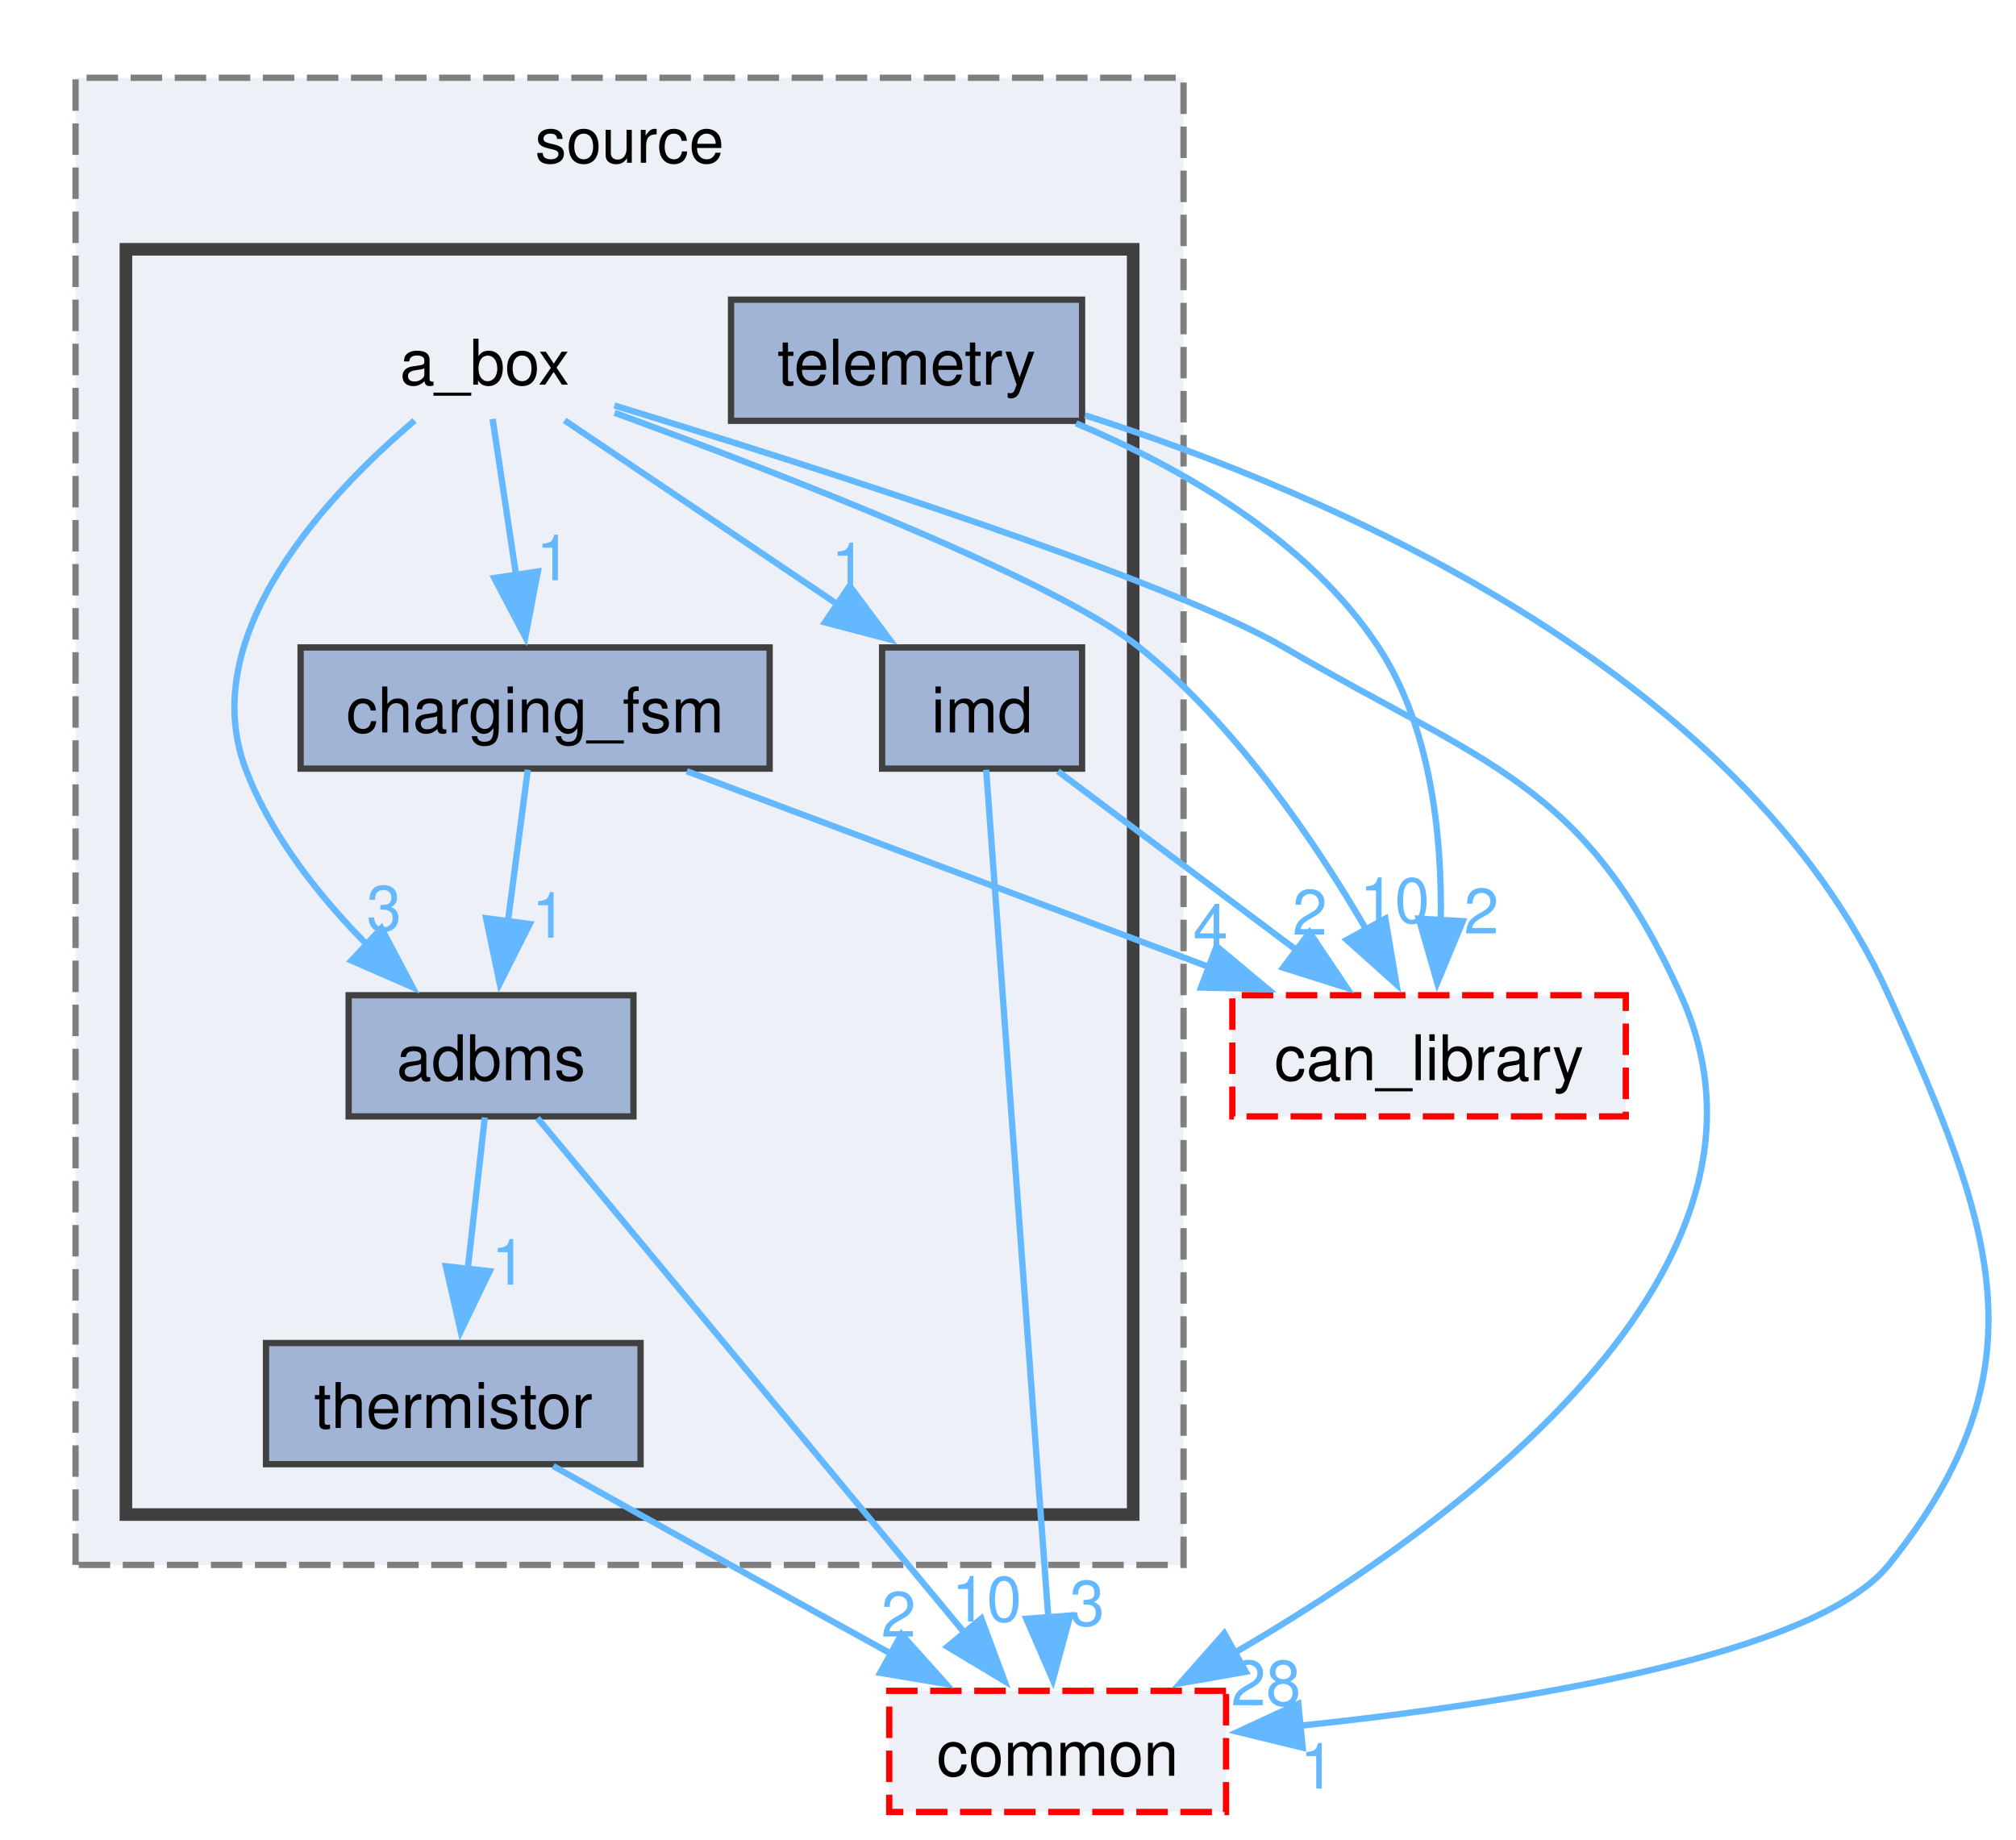
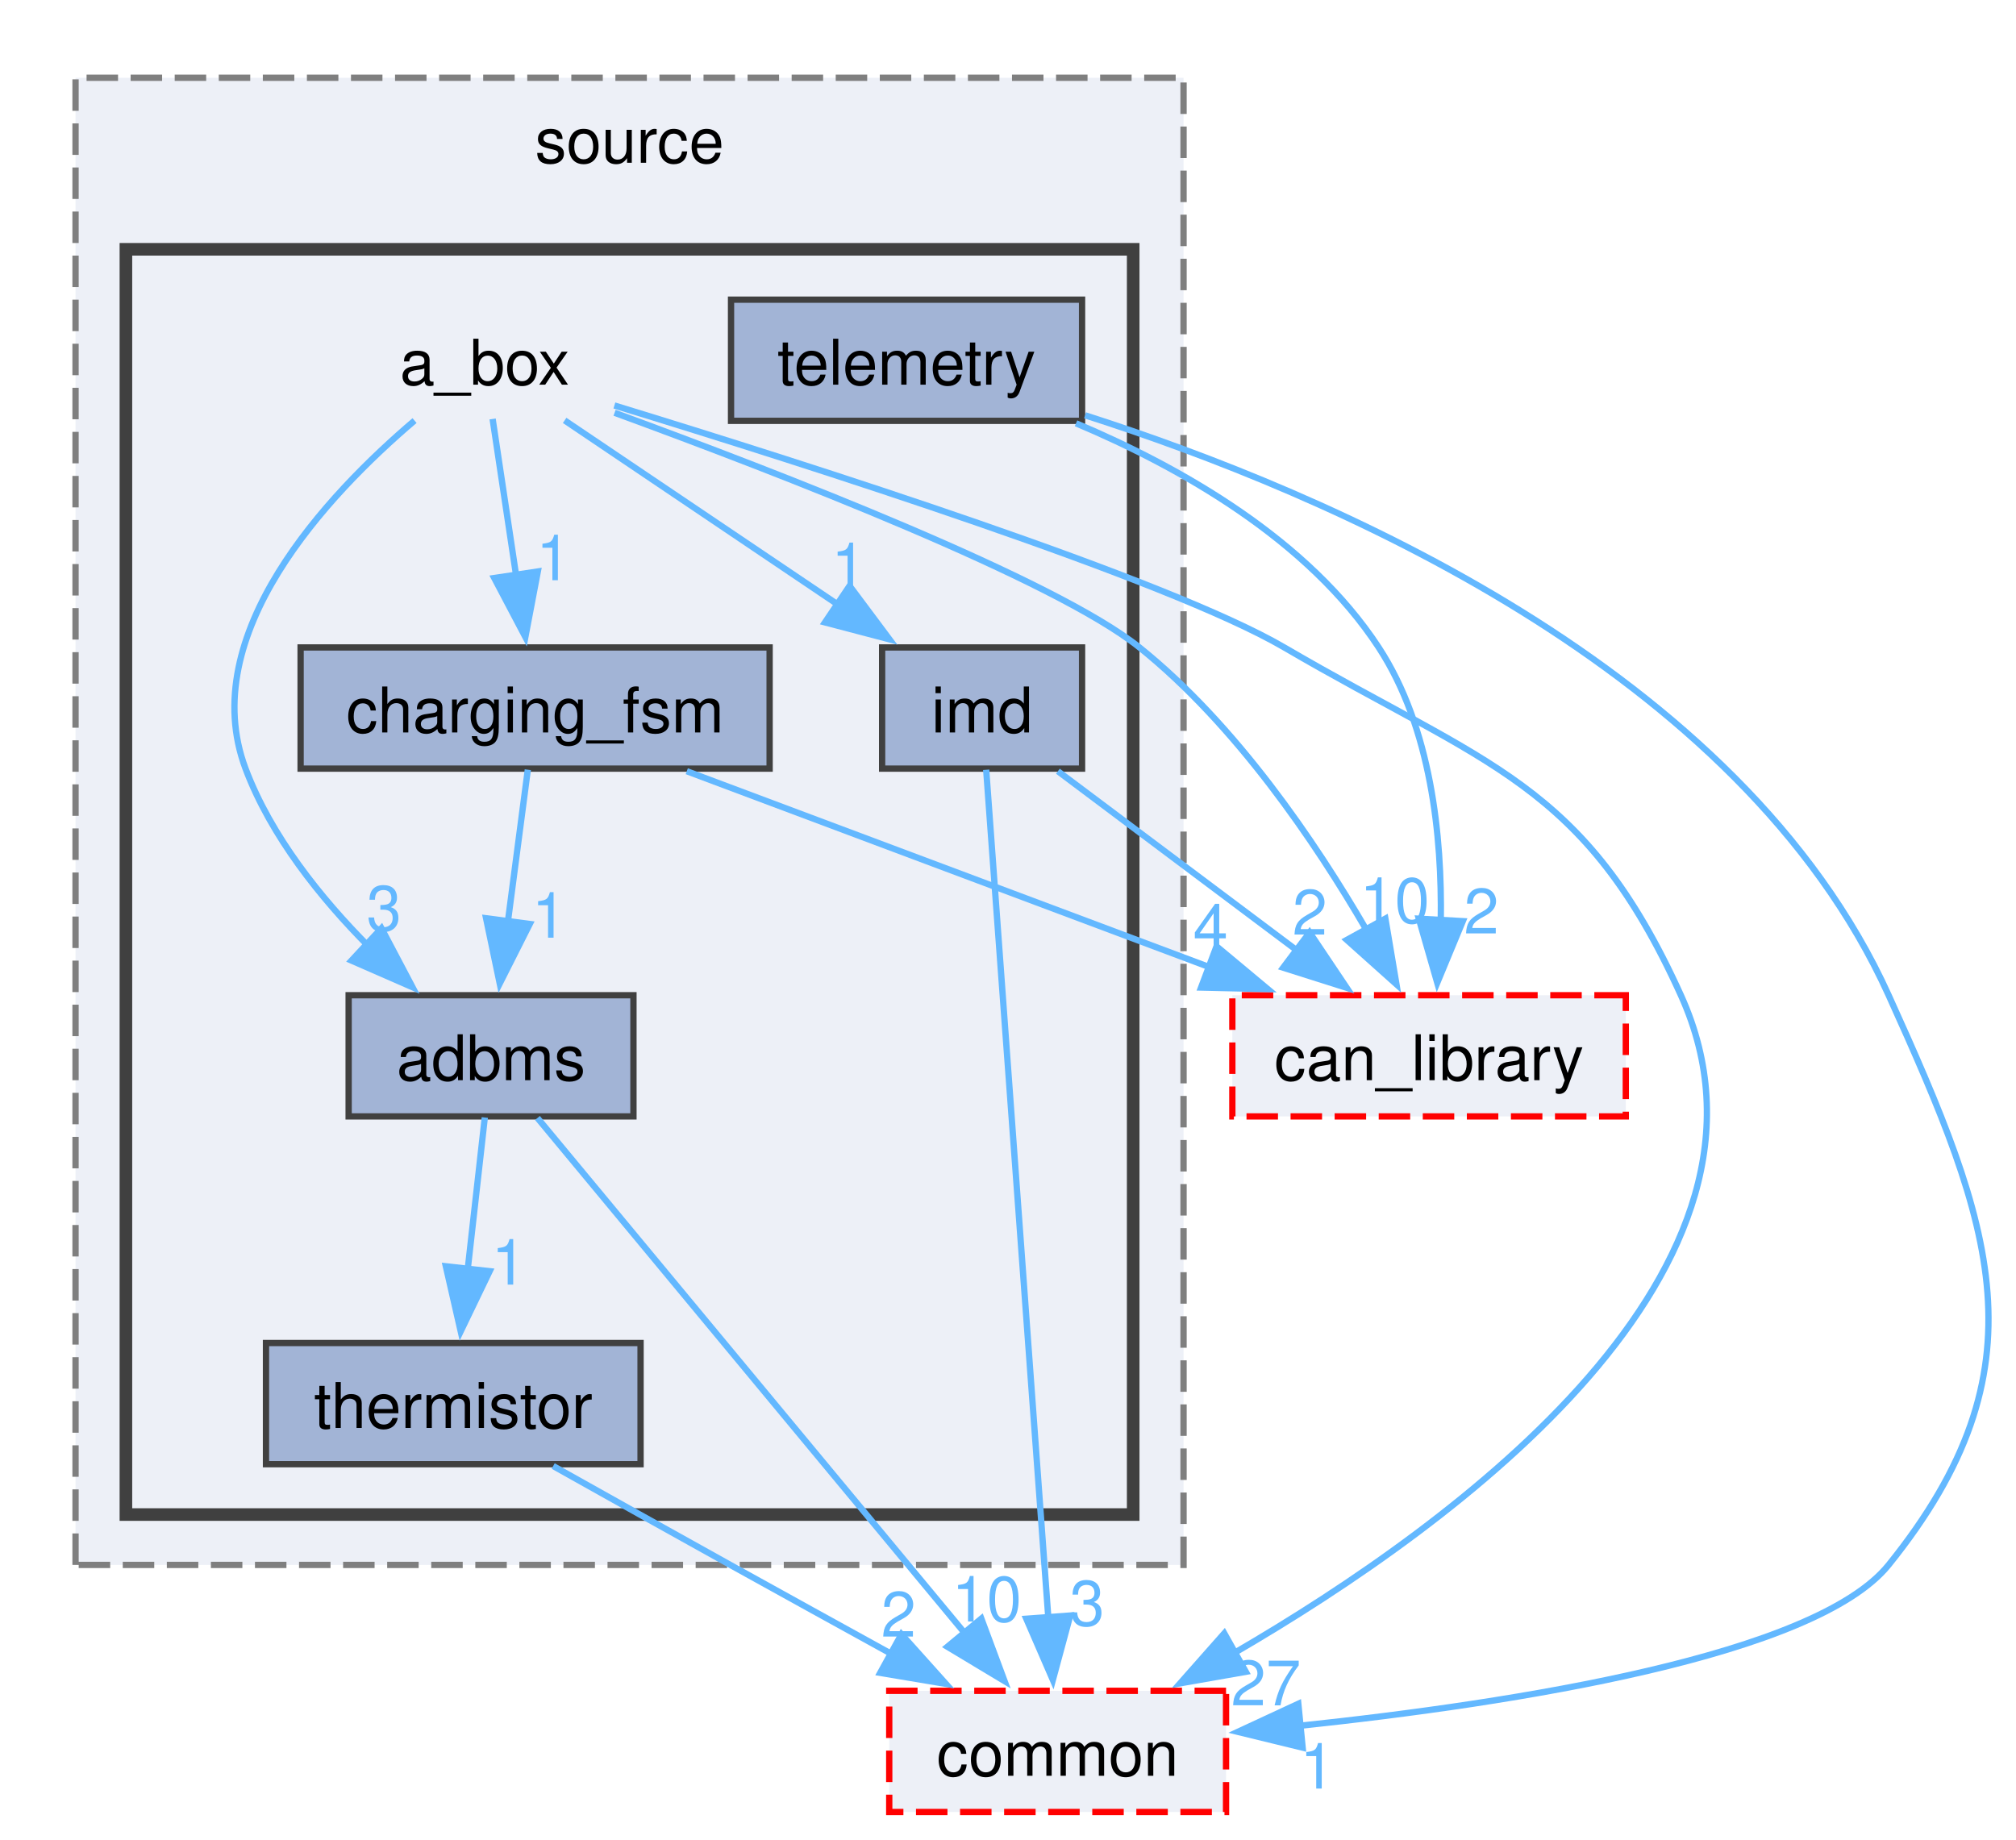
<svg xmlns="http://www.w3.org/2000/svg" xmlns:xlink="http://www.w3.org/1999/xlink" width="320pt" height="292pt" viewBox="0.00 0.00 320.23 291.50">
  <g id="graph0" class="graph" transform="scale(1 1) rotate(0) translate(4 287.5)">
    <g id="clust1" class="cluster">
      <g id="a_clust1">
        <a xlink:href="dir_05e217f700315e70ae47203d567fe0c9.html" target="_top" xlink:title="source">
          <polygon fill="#edf0f7" stroke="#7f7f7f" stroke-dasharray="5,2" points="8,-39.25 8,-275.5 184,-275.5 184,-39.25 8,-39.25" />
          <text text-anchor="middle" x="96" y="-262" font-family="Helvetica,sans-Serif" font-size="10.00">source</text>
        </a>
      </g>
    </g>
    <g id="clust2" class="cluster">
      <g id="a_clust2">
        <a xlink:href="dir_c5ffd08ff9aa00277f014903005f1bc0.html" target="_top">
          <polygon fill="#edf0f7" stroke="#404040" stroke-width="2" points="16,-47.25 16,-248.25 176,-248.25 176,-47.25 16,-47.25" />
        </a>
      </g>
    </g>
    <g id="node1" class="node">
      <text text-anchor="middle" x="73" y="-226.75" font-family="Helvetica,sans-Serif" font-size="10.00">a_box</text>
    </g>
    <g id="node2" class="node">
      <g id="a_node2">
        <a xlink:href="dir_ea9193e9e86f9bc4ee2f809bd800c685.html" target="_top" xlink:title="adbms">
          <polygon fill="#a2b4d6" stroke="#404040" points="96.62,-129.75 51.38,-129.75 51.38,-110.5 96.62,-110.5 96.62,-129.75" />
          <text text-anchor="middle" x="74" y="-116.25" font-family="Helvetica,sans-Serif" font-size="10.00">adbms</text>
        </a>
      </g>
    </g>
    <g id="edge5" class="edge">
      <g id="a_edge5">
        <a xlink:href="dir_000000_000001.html" target="_top">
          <path fill="none" stroke="#63b8ff" d="M61.85,-221.04C47.97,-209.23 27.02,-187.01 35,-165.75 39.04,-155 46.97,-145.14 54.63,-137.44" />
          <polygon fill="#63b8ff" stroke="#63b8ff" points="56.59,-140.39 61.53,-131.02 51.83,-135.26 56.59,-140.39" />
        </a>
      </g>
      <g id="a_edge5-headlabel">
        <a xlink:href="dir_000000_000001.html" target="_top" xlink:title="3">
          <text text-anchor="middle" x="57" y="-140.01" font-family="Helvetica,sans-Serif" font-size="10.00" fill="#63b8ff">3</text>
        </a>
      </g>
    </g>
    <g id="node3" class="node">
      <g id="a_node3">
        <a xlink:href="dir_9f35e10b22c4f6fda83e617c14ac8eb2.html" target="_top" xlink:title="charging_fsm">
          <polygon fill="#a2b4d6" stroke="#404040" points="118.25,-185 43.75,-185 43.75,-165.75 118.25,-165.75 118.25,-185" />
          <text text-anchor="middle" x="81" y="-171.5" font-family="Helvetica,sans-Serif" font-size="10.00">charging_fsm</text>
        </a>
      </g>
    </g>
    <g id="edge4" class="edge">
      <g id="a_edge4">
        <a xlink:href="dir_000000_000013.html" target="_top">
          <path fill="none" stroke="#63b8ff" d="M74.25,-221.3C75.25,-214.62 76.7,-204.96 78,-196.31" />
          <polygon fill="#63b8ff" stroke="#63b8ff" points="81.43,-197.07 79.45,-186.66 74.51,-196.03 81.43,-197.07" />
        </a>
      </g>
      <g id="a_edge4-headlabel">
        <a xlink:href="dir_000000_000013.html" target="_top" xlink:title="1">
          <text text-anchor="middle" x="83.93" y="-195.68" font-family="Helvetica,sans-Serif" font-size="10.00" fill="#63b8ff">1</text>
        </a>
      </g>
    </g>
    <g id="node4" class="node">
      <g id="a_node4">
        <a xlink:href="dir_8df646b3ee080b0039acf19a7d26a29b.html" target="_top" xlink:title="imd">
          <polygon fill="#a2b4d6" stroke="#404040" points="167.88,-185 136.12,-185 136.12,-165.75 167.88,-165.75 167.88,-185" />
          <text text-anchor="middle" x="152" y="-171.5" font-family="Helvetica,sans-Serif" font-size="10.00">imd</text>
        </a>
      </g>
    </g>
    <g id="edge3" class="edge">
      <g id="a_edge3">
        <a xlink:href="dir_000000_000044.html" target="_top">
          <path fill="none" stroke="#63b8ff" d="M85.69,-221.07C97.35,-213.22 114.89,-201.39 129.01,-191.87" />
          <polygon fill="#63b8ff" stroke="#63b8ff" points="130.95,-194.78 137.29,-186.29 127.04,-188.98 130.95,-194.78" />
        </a>
      </g>
      <g id="a_edge3-headlabel">
        <a xlink:href="dir_000000_000044.html" target="_top" xlink:title="1">
          <text text-anchor="middle" x="130.82" y="-194.42" font-family="Helvetica,sans-Serif" font-size="10.00" fill="#63b8ff">1</text>
        </a>
      </g>
    </g>
    <g id="node7" class="node">
      <g id="a_node7">
        <a xlink:href="dir_23383892851dd1305915cb7b74af71f4.html" target="_top" xlink:title="can_library">
          <polygon fill="#edf0f7" stroke="red" stroke-dasharray="5,2" points="254.25,-129.75 191.75,-129.75 191.75,-110.5 254.25,-110.5 254.25,-129.75" />
          <text text-anchor="middle" x="223" y="-116.25" font-family="Helvetica,sans-Serif" font-size="10.00">can_library</text>
        </a>
      </g>
    </g>
    <g id="edge1" class="edge">
      <g id="a_edge1">
        <a xlink:href="dir_000000_000011.html" target="_top">
          <path fill="none" stroke="#63b8ff" d="M93.62,-222.28C119.91,-212.66 163.59,-195.76 177,-185 192.31,-172.72 204.92,-154.12 213.04,-140.15" />
          <polygon fill="#63b8ff" stroke="#63b8ff" points="216.06,-141.92 217.82,-131.48 209.93,-138.54 216.06,-141.92" />
        </a>
      </g>
      <g id="a_edge1-headlabel">
        <a xlink:href="dir_000000_000011.html" target="_top" xlink:title="10">
          <text text-anchor="middle" x="217.54" y="-141.24" font-family="Helvetica,sans-Serif" font-size="10.00" fill="#63b8ff">10</text>
        </a>
      </g>
    </g>
    <g id="node8" class="node">
      <g id="a_node8">
        <a xlink:href="dir_5e269a536bf5351fb01f412fd1d14980.html" target="_top" xlink:title="common">
          <polygon fill="#edf0f7" stroke="red" stroke-dasharray="5,2" points="190.75,-19.25 137.25,-19.25 137.25,0 190.75,0 190.75,-19.25" />
          <text text-anchor="middle" x="164" y="-5.75" font-family="Helvetica,sans-Serif" font-size="10.00">common</text>
        </a>
      </g>
    </g>
    <g id="edge2" class="edge">
      <g id="a_edge2">
        <a xlink:href="dir_000000_000014.html" target="_top">
          <path fill="none" stroke="#63b8ff" d="M93.59,-223.44C124.57,-213.96 181.54,-195.79 200,-185 232.15,-166.21 247.63,-163.67 263,-129.75 282.65,-86.39 227.78,-46.03 192.06,-25.26" />
          <polygon fill="#63b8ff" stroke="#63b8ff" points="193.89,-22.27 183.45,-20.44 190.47,-28.38 193.89,-22.27" />
        </a>
      </g>
      <g id="a_edge2-headlabel">
-         <a xlink:href="dir_000000_000014.html" target="_top" xlink:title="28">
-           <text text-anchor="middle" x="197.09" y="-16.94" font-family="Helvetica,sans-Serif" font-size="10.00" fill="#63b8ff">28</text>
+         <a xlink:href="dir_000000_000014.html" target="_top" xlink:title="27">
+           <text text-anchor="middle" x="197.09" y="-16.94" font-family="Helvetica,sans-Serif" font-size="10.00" fill="#63b8ff">27</text>
        </a>
      </g>
    </g>
    <g id="node6" class="node">
      <g id="a_node6">
        <a xlink:href="dir_324084d18c9986b80f402d748fad8be8.html" target="_top" xlink:title="thermistor">
          <polygon fill="#a2b4d6" stroke="#404040" points="97.75,-74.5 38.25,-74.5 38.25,-55.25 97.75,-55.25 97.75,-74.5" />
          <text text-anchor="middle" x="68" y="-61" font-family="Helvetica,sans-Serif" font-size="10.00">thermistor</text>
        </a>
      </g>
    </g>
    <g id="edge6" class="edge">
      <g id="a_edge6">
        <a xlink:href="dir_000001_000087.html" target="_top">
          <path fill="none" stroke="#63b8ff" d="M73.01,-110.33C72.27,-103.74 71.22,-94.46 70.28,-86.07" />
          <polygon fill="#63b8ff" stroke="#63b8ff" points="73.78,-85.91 69.18,-76.36 66.82,-86.69 73.78,-85.91" />
        </a>
      </g>
      <g id="a_edge6-headlabel">
        <a xlink:href="dir_000001_000087.html" target="_top" xlink:title="1">
          <text text-anchor="middle" x="76.83" y="-83.78" font-family="Helvetica,sans-Serif" font-size="10.00" fill="#63b8ff">1</text>
        </a>
      </g>
    </g>
    <g id="edge7" class="edge">
      <g id="a_edge7">
        <a xlink:href="dir_000001_000014.html" target="_top">
          <path fill="none" stroke="#63b8ff" d="M81.37,-110.25C96.2,-92.36 129.91,-51.72 149.38,-28.25" />
          <polygon fill="#63b8ff" stroke="#63b8ff" points="151.88,-30.72 155.57,-20.79 146.49,-26.25 151.88,-30.72" />
        </a>
      </g>
      <g id="a_edge7-headlabel">
        <a xlink:href="dir_000001_000014.html" target="_top" xlink:title="10">
          <text text-anchor="middle" x="152.73" y="-30.26" font-family="Helvetica,sans-Serif" font-size="10.00" fill="#63b8ff">10</text>
        </a>
      </g>
    </g>
    <g id="edge9" class="edge">
      <g id="a_edge9">
        <a xlink:href="dir_000013_000001.html" target="_top">
          <path fill="none" stroke="#63b8ff" d="M79.84,-165.58C78.98,-158.99 77.76,-149.71 76.66,-141.32" />
          <polygon fill="#63b8ff" stroke="#63b8ff" points="80.15,-141.07 75.38,-131.61 73.21,-141.98 80.15,-141.07" />
        </a>
      </g>
      <g id="a_edge9-headlabel">
        <a xlink:href="dir_000013_000001.html" target="_top" xlink:title="1">
          <text text-anchor="middle" x="83.24" y="-138.89" font-family="Helvetica,sans-Serif" font-size="10.00" fill="#63b8ff">1</text>
        </a>
      </g>
    </g>
    <g id="edge8" class="edge">
      <g id="a_edge8">
        <a xlink:href="dir_000013_000011.html" target="_top">
          <path fill="none" stroke="#63b8ff" d="M105.09,-165.34C127.94,-156.77 162.52,-143.81 188.33,-134.13" />
          <polygon fill="#63b8ff" stroke="#63b8ff" points="189.24,-137.52 197.38,-130.73 186.78,-130.97 189.24,-137.52" />
        </a>
      </g>
      <g id="a_edge8-headlabel">
        <a xlink:href="dir_000013_000011.html" target="_top" xlink:title="4">
          <text text-anchor="middle" x="188.29" y="-137.04" font-family="Helvetica,sans-Serif" font-size="10.00" fill="#63b8ff">4</text>
        </a>
      </g>
    </g>
    <g id="edge10" class="edge">
      <g id="a_edge10">
        <a xlink:href="dir_000044_000011.html" target="_top">
          <path fill="none" stroke="#63b8ff" d="M164.04,-165.34C174.41,-157.57 189.6,-146.17 201.97,-136.9" />
          <polygon fill="#63b8ff" stroke="#63b8ff" points="204.02,-139.73 209.92,-130.93 199.82,-134.13 204.02,-139.73" />
        </a>
      </g>
      <g id="a_edge10-headlabel">
        <a xlink:href="dir_000044_000011.html" target="_top" xlink:title="2">
          <text text-anchor="middle" x="204.06" y="-139.38" font-family="Helvetica,sans-Serif" font-size="10.00" fill="#63b8ff">2</text>
        </a>
      </g>
    </g>
    <g id="edge11" class="edge">
      <g id="a_edge11">
        <a xlink:href="dir_000044_000014.html" target="_top">
          <path fill="none" stroke="#63b8ff" d="M152.65,-165.57C154.5,-140.25 159.89,-66.75 162.52,-30.84" />
          <polygon fill="#63b8ff" stroke="#63b8ff" points="166,-31.21 163.24,-20.98 159.02,-30.7 166,-31.21" />
        </a>
      </g>
      <g id="a_edge11-headlabel">
        <a xlink:href="dir_000044_000014.html" target="_top" xlink:title="3">
          <text text-anchor="middle" x="168.68" y="-29.62" font-family="Helvetica,sans-Serif" font-size="10.00" fill="#63b8ff">3</text>
        </a>
      </g>
    </g>
    <g id="node5" class="node">
      <g id="a_node5">
        <a xlink:href="dir_5ee2135634d39a3e81bef88fa244c00c.html" target="_top" xlink:title="telemetry">
          <polygon fill="#a2b4d6" stroke="#404040" points="167.88,-240.25 112.12,-240.25 112.12,-221 167.88,-221 167.88,-240.25" />
          <text text-anchor="middle" x="140" y="-226.75" font-family="Helvetica,sans-Serif" font-size="10.00">telemetry</text>
        </a>
      </g>
    </g>
    <g id="edge12" class="edge">
      <g id="a_edge12">
        <a xlink:href="dir_000077_000011.html" target="_top">
          <path fill="none" stroke="#63b8ff" d="M166.92,-220.61C183.56,-213.59 203.8,-202.12 215,-185 223.35,-172.24 225.07,-154.95 224.86,-141.57" />
          <polygon fill="#63b8ff" stroke="#63b8ff" points="228.36,-141.52 224.3,-131.73 221.37,-141.91 228.36,-141.52" />
        </a>
      </g>
      <g id="a_edge12-headlabel">
        <a xlink:href="dir_000077_000011.html" target="_top" xlink:title="2">
          <text text-anchor="middle" x="231.31" y="-139.56" font-family="Helvetica,sans-Serif" font-size="10.00" fill="#63b8ff">2</text>
        </a>
      </g>
    </g>
    <g id="edge13" class="edge">
      <g id="a_edge13">
        <a xlink:href="dir_000077_000014.html" target="_top">
          <path fill="none" stroke="#63b8ff" d="M168.36,-221.88C206.56,-209.65 272.44,-181.74 296,-129.75 312.6,-93.11 321.25,-70.56 296,-39.25 284.4,-24.86 237.01,-17.34 202.32,-13.68" />
          <polygon fill="#63b8ff" stroke="#63b8ff" points="202.92,-10.22 192.62,-12.73 202.23,-17.19 202.92,-10.22" />
        </a>
      </g>
      <g id="a_edge13-headlabel">
        <a xlink:href="dir_000077_000014.html" target="_top" xlink:title="1">
          <text text-anchor="middle" x="205.26" y="-3.72" font-family="Helvetica,sans-Serif" font-size="10.00" fill="#63b8ff">1</text>
        </a>
      </g>
    </g>
    <g id="edge14" class="edge">
      <g id="a_edge14">
        <a xlink:href="dir_000087_000014.html" target="_top">
          <path fill="none" stroke="#63b8ff" d="M83.87,-54.96C92.23,-50.27 102.66,-44.43 112,-39.25 120.36,-34.61 129.5,-29.57 137.74,-25.03" />
          <polygon fill="#63b8ff" stroke="#63b8ff" points="139.19,-28.23 146.26,-20.35 135.81,-22.1 139.19,-28.23" />
        </a>
      </g>
      <g id="a_edge14-headlabel">
        <a xlink:href="dir_000087_000014.html" target="_top" xlink:title="2">
          <text text-anchor="middle" x="138.73" y="-27.85" font-family="Helvetica,sans-Serif" font-size="10.00" fill="#63b8ff">2</text>
        </a>
      </g>
    </g>
  </g>
</svg>
